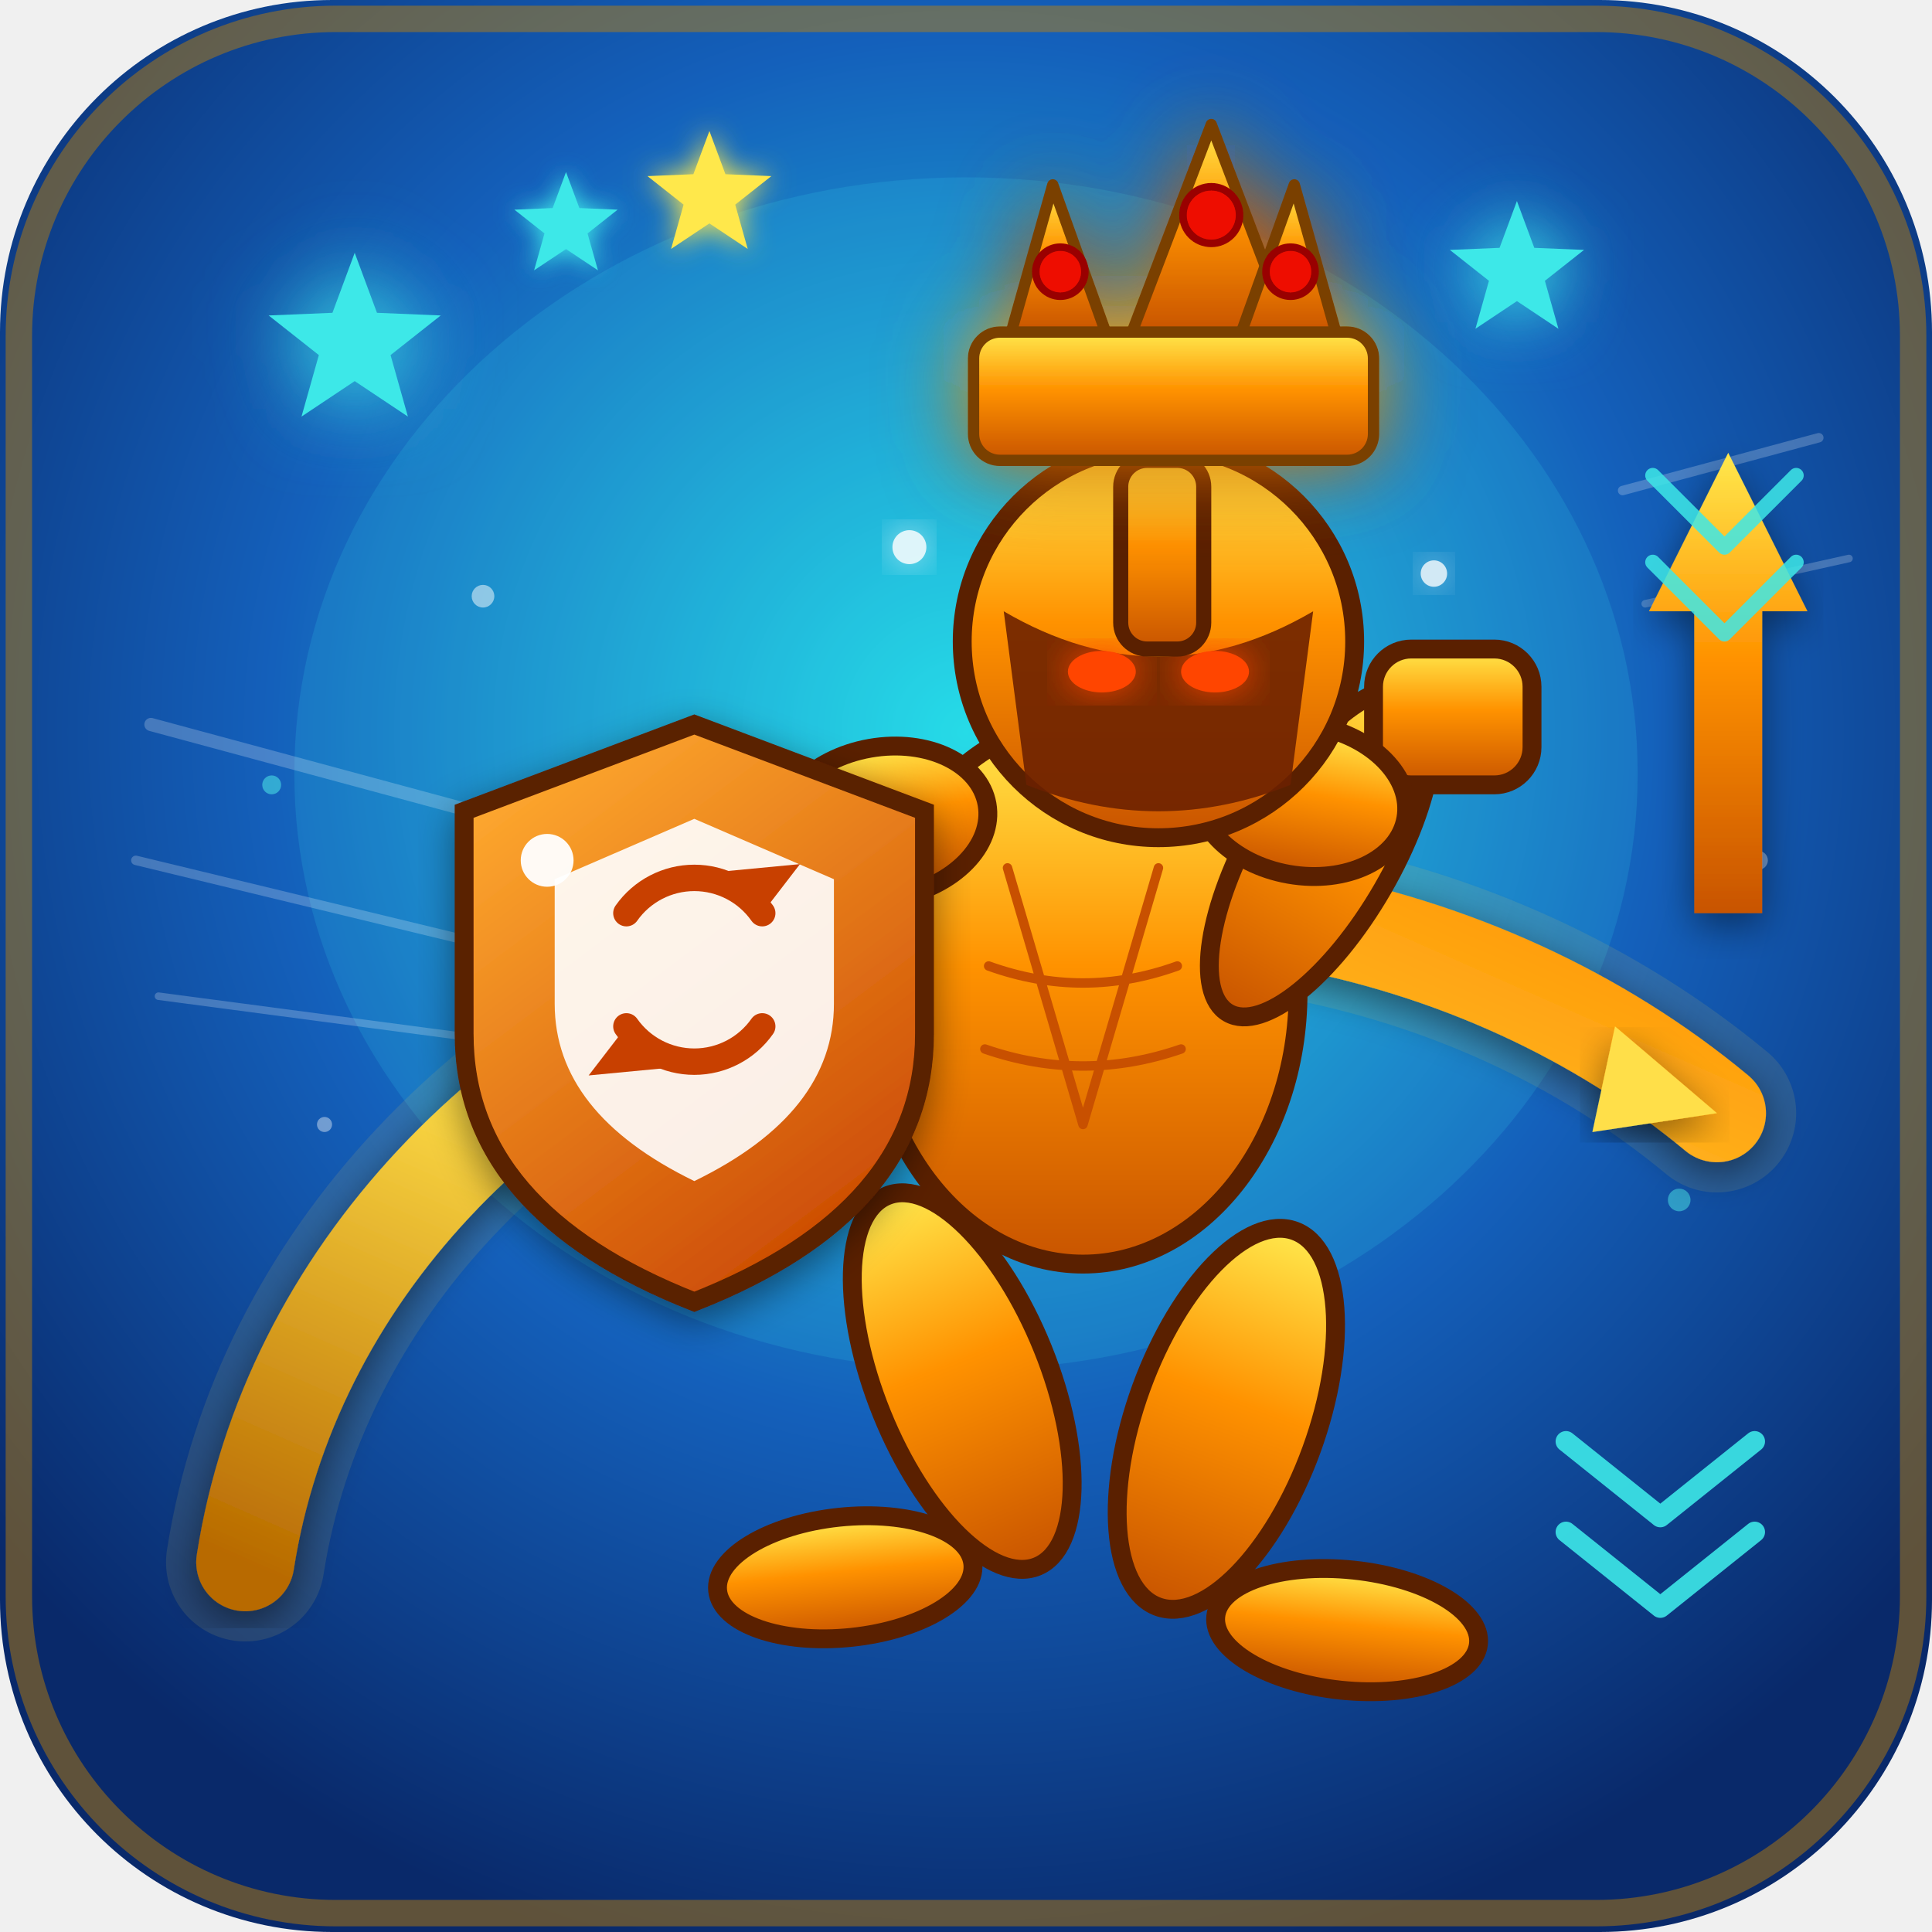
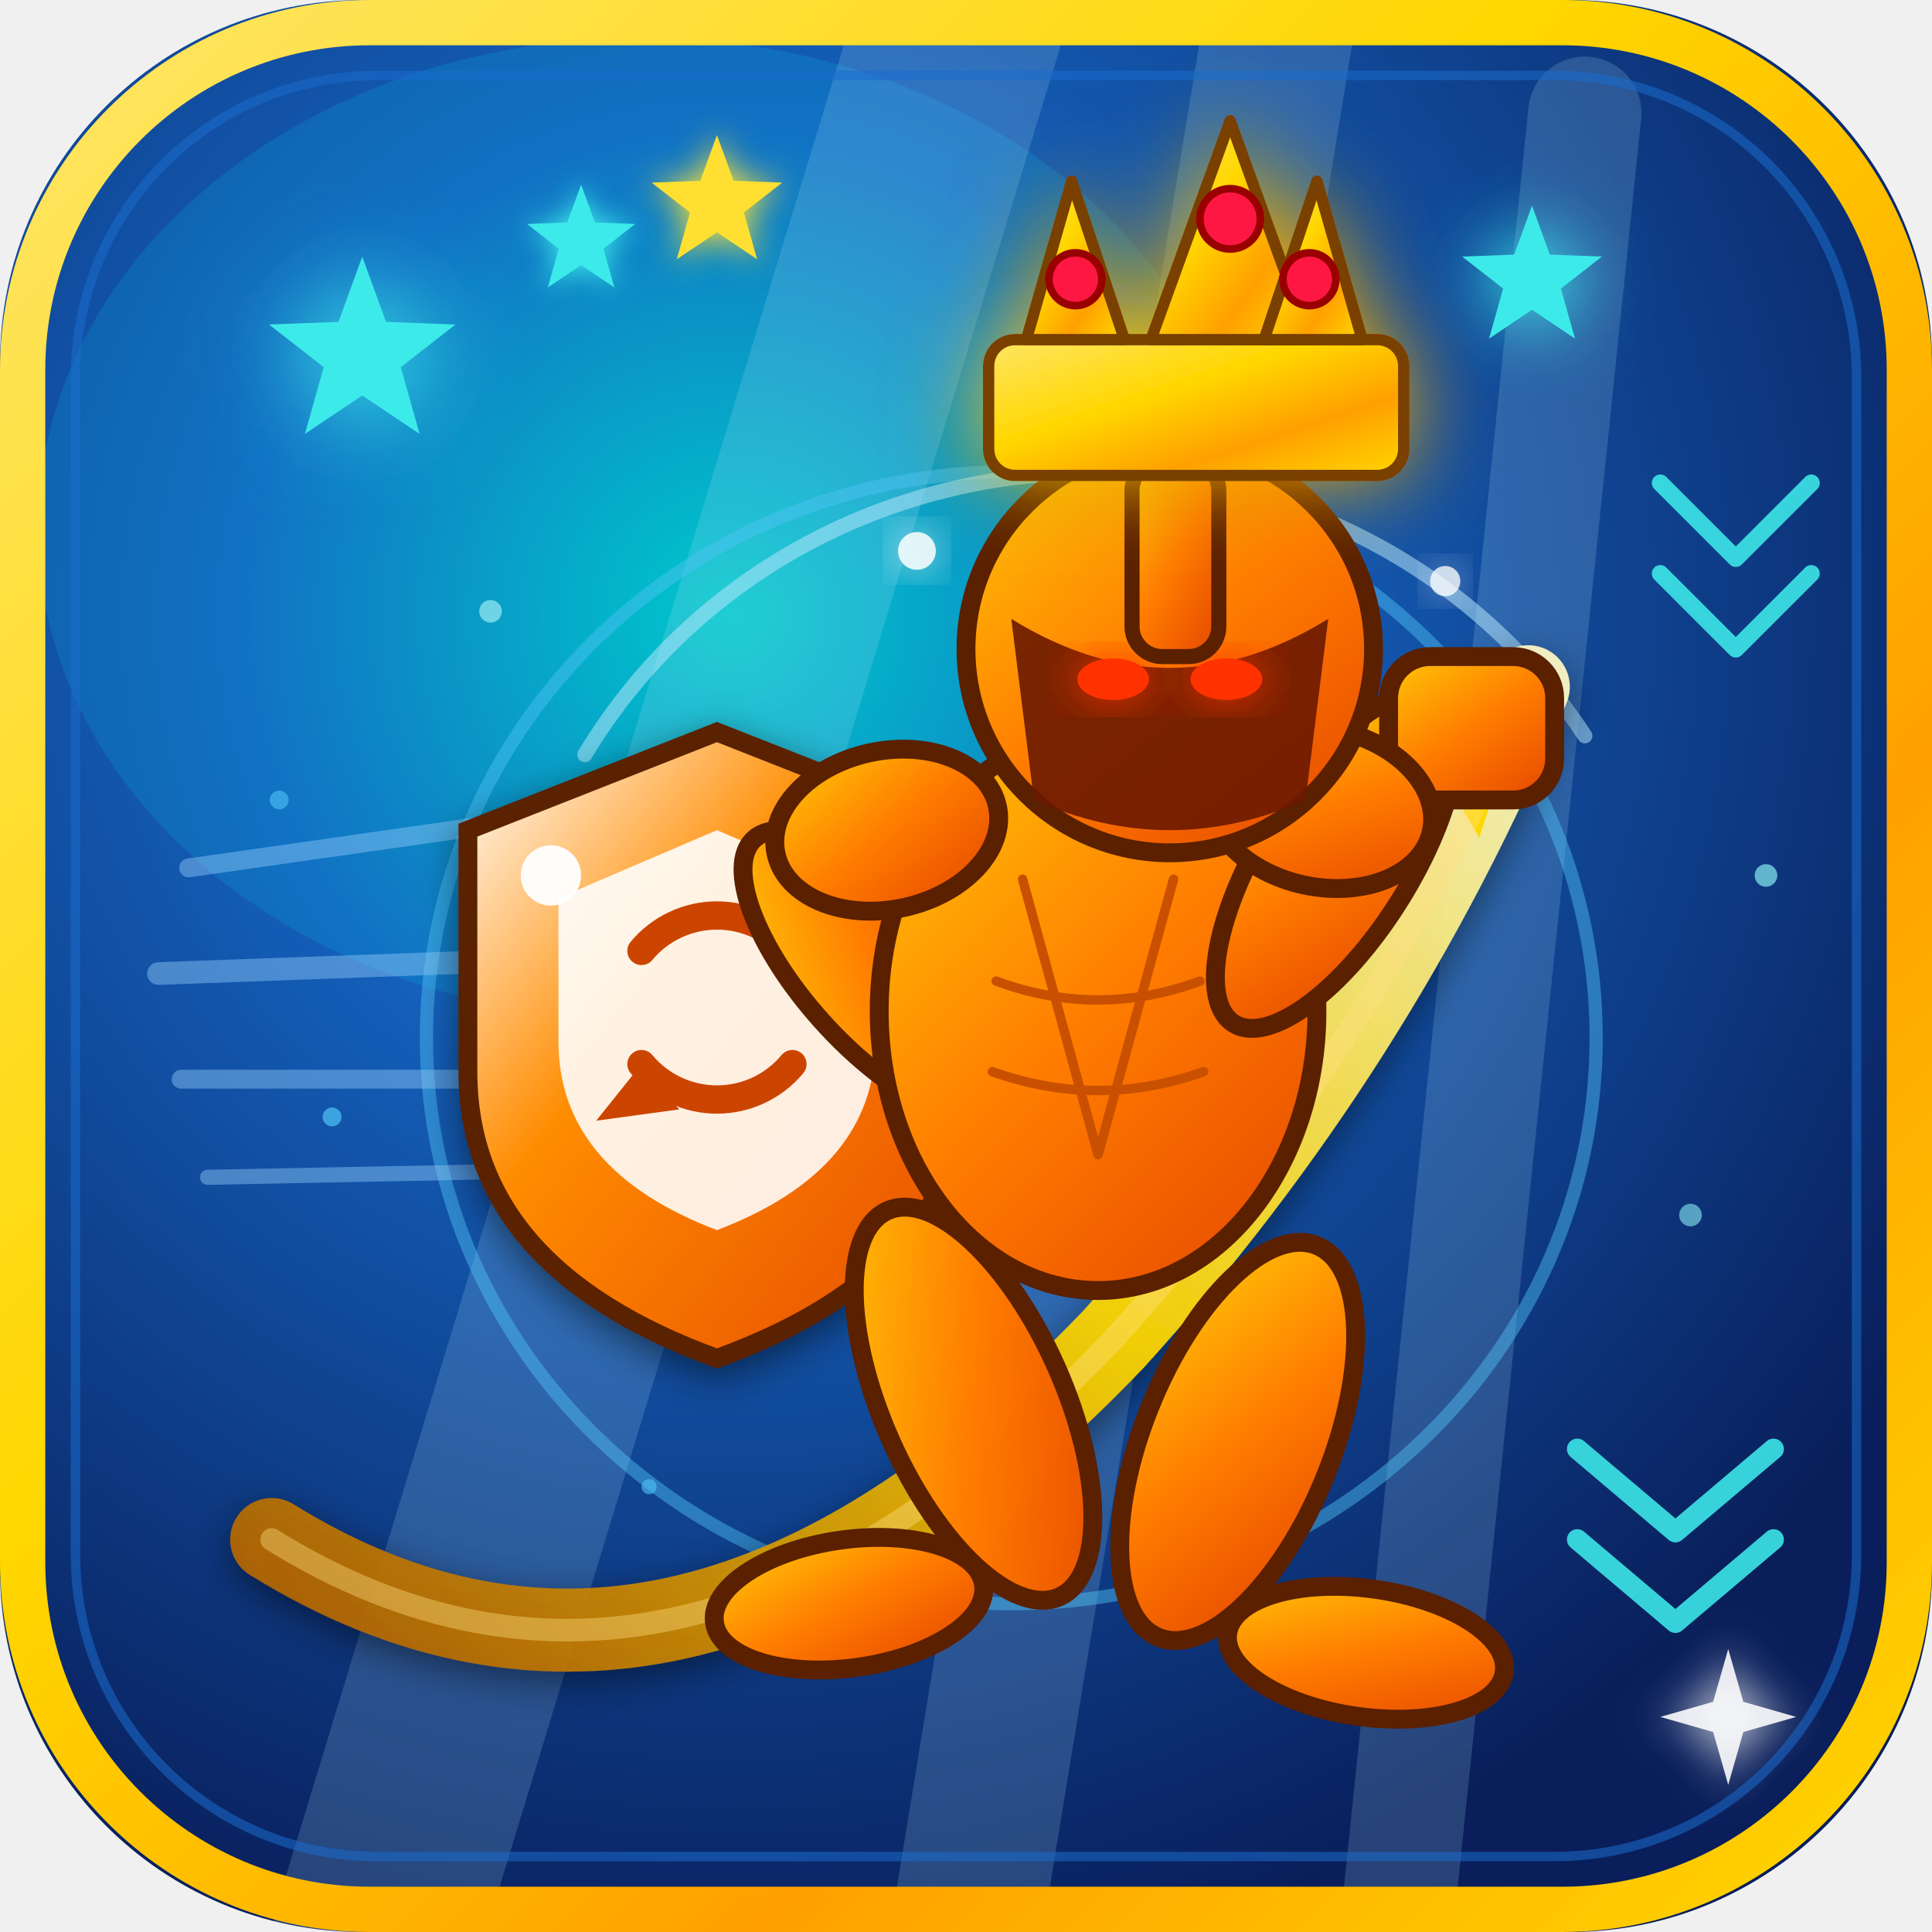
- <svg xmlns="http://www.w3.org/2000/svg" viewBox="0 0 512 512">
+ <svg xmlns="http://www.w3.org/2000/svg" viewBox="0 0 512 512" width="512" height="512">
  <defs>
-     <radialGradient id="bg" cx="50%" cy="38%" r="65%">
-       <stop offset="0%" stop-color="#22d8e5" />
-       <stop offset="55%" stop-color="#1460bb" />
-       <stop offset="100%" stop-color="#09296a" />
+     <radialGradient id="bg" cx="38%" cy="32%" r="72%">
+       <stop offset="0%" stop-color="#00c4c4" />
+       <stop offset="35%" stop-color="#1460bb" />
+       <stop offset="100%" stop-color="#091e5a" />
    </radialGradient>
-     <linearGradient id="gV" x1="0" y1="0" x2="0" y2="1">
-       <stop offset="0%" stop-color="#ffe84c" />
-       <stop offset="45%" stop-color="#ff9200" />
-       <stop offset="100%" stop-color="#c85400" />
+     <linearGradient id="gold" x1="0%" y1="0%" x2="100%" y2="100%">
+       <stop offset="0%" stop-color="#ffe566" />
+       <stop offset="40%" stop-color="#ffd700" />
+       <stop offset="70%" stop-color="#ffa000" />
+       <stop offset="100%" stop-color="#ffd700" />
    </linearGradient>
-     <linearGradient id="gArc" x1="0" y1="1" x2="1" y2="0">
-       <stop offset="0%" stop-color="#b86a00" />
-       <stop offset="45%" stop-color="#ffdf48" />
-       <stop offset="100%" stop-color="#ff9200" />
+     <linearGradient id="warrior" x1="10%" y1="0%" x2="90%" y2="100%">
+       <stop offset="0%" stop-color="#ffc107" />
+       <stop offset="50%" stop-color="#ff7c00" />
+       <stop offset="100%" stop-color="#e64a00" />
    </linearGradient>
-     <linearGradient id="shG" x1="0.2" y1="0" x2="0.8" y2="1">
-       <stop offset="0%" stop-color="#ffaa30" />
-       <stop offset="100%" stop-color="#c84400" />
+     <linearGradient id="shieldG" x1="0%" y1="0%" x2="100%" y2="100%">
+       <stop offset="0%" stop-color="#ffffff" />
+       <stop offset="40%" stop-color="#ff8c00" />
+       <stop offset="100%" stop-color="#e64a00" />
    </linearGradient>
-     <filter id="glow" x="-30%" y="-30%" width="160%" height="160%">
-       <feGaussianBlur stdDeviation="5" result="b" />
+     <linearGradient id="arcG" x1="0%" y1="100%" x2="100%" y2="0%">
+       <stop offset="0%" stop-color="#b06000" />
+       <stop offset="50%" stop-color="#ffd700" />
+       <stop offset="100%" stop-color="#fff9c4" />
+     </linearGradient>
+     <filter id="glow" x="-40%" y="-40%" width="180%" height="180%">
+       <feGaussianBlur stdDeviation="6" result="b" />
      <feMerge>
        <feMergeNode in="b" />
        <feMergeNode in="SourceGraphic" />
      </feMerge>
    </filter>
-     <filter id="sglow" x="-50%" y="-50%" width="200%" height="200%">
-       <feGaussianBlur stdDeviation="11" result="b" />
+     <filter id="sg" x="-50%" y="-50%" width="200%" height="200%">
+       <feGaussianBlur stdDeviation="12" result="b" />
      <feMerge>
        <feMergeNode in="b" />
        <feMergeNode in="SourceGraphic" />
      </feMerge>
    </filter>
-     <filter id="sh">
-       <feDropShadow dx="0" dy="3" stdDeviation="5" flood-color="#000" flood-opacity="0.45" />
+     <filter id="drop">
+       <feDropShadow dx="0" dy="3" stdDeviation="5" flood-color="#000" flood-opacity="0.5" />
    </filter>
+     <clipPath id="clip">
+       <rect width="512" height="512" rx="96" ry="96" />
+     </clipPath>
  </defs>
-   <rect width="512" height="512" rx="88" fill="url(#bg)" />
-   <ellipse cx="256" cy="205" rx="178" ry="158" fill="#3aecf5" opacity="0.13" />
-   <circle cx="128" cy="158" r="3" fill="white" opacity="0.5" />
-   <circle cx="86" cy="298" r="2" fill="white" opacity="0.4" />
-   <circle cx="466" cy="228" r="2.5" fill="white" opacity="0.4" />
-   <circle cx="72" cy="208" r="2.5" fill="#4de8e8" opacity="0.55" />
-   <circle cx="445" cy="318" r="3" fill="#4de8e8" opacity="0.5" />
-   <g opacity="0.22" stroke="white" stroke-linecap="round">
-     <line x1="40" y1="192" x2="188" y2="232" stroke-width="3.5" />
-     <line x1="36" y1="228" x2="160" y2="258" stroke-width="2.5" />
-     <line x1="42" y1="264" x2="163" y2="280" stroke-width="2" />
-     <line x1="430" y1="130" x2="482" y2="116" stroke-width="2.5" />
-     <line x1="436" y1="160" x2="490" y2="148" stroke-width="2" />
+   <g clip-path="url(#clip)">
+     <rect width="512" height="512" fill="url(#bg)" />
+     <ellipse cx="170" cy="140" rx="160" ry="130" fill="#00e5ff" opacity="0.13" />
+     <g opacity="0.18" stroke="#b3e5fc" stroke-linecap="round">
+       <line x1="256" y1="0" x2="100" y2="512" stroke-width="55" />
+       <line x1="340" y1="0" x2="256" y2="512" stroke-width="40" />
+       <line x1="420" y1="30" x2="370" y2="512" stroke-width="30" />
+     </g>
+     <ellipse cx="268" cy="275" rx="155" ry="150" fill="none" stroke="#4fc3f7" stroke-width="3.5" opacity="0.45" />
+     <path d="M 155 200 A 155 150 0 0 1 420 195" fill="none" stroke="#b3e5fc" stroke-width="4" opacity="0.55" stroke-linecap="round" />
+     <g opacity="0.45" stroke="#90caf9" stroke-linecap="round">
+       <line x1="50" y1="230" x2="155" y2="215" stroke-width="5" />
+       <line x1="42" y1="258" x2="152" y2="254" stroke-width="6" />
+       <line x1="48" y1="286" x2="155" y2="286" stroke-width="5" />
+       <line x1="55" y1="312" x2="158" y2="310" stroke-width="4" />
+     </g>
+     <g filter="url(#drop)">
+       <path d="M 72 408 Q 180 475 295 355 Q 365 278 405 182" fill="none" stroke="url(#arcG)" stroke-width="22" stroke-linecap="round" opacity="0.92" />
+       <polygon points="405,182 378,198 392,222" fill="#ffd700" />
+     </g>
+     <path d="M 72 408 Q 180 475 295 355 Q 365 278 405 182" fill="none" stroke="#ffe082" stroke-width="6" stroke-linecap="round" opacity="0.4" />
+     <g transform="translate(190,264)" filter="url(#drop)">
+       <path d="M 0,-70 L 66,-44 L 66,20 Q 66,72 0,96 Q -66,72 -66,20 L -66,-44 Z" fill="url(#shieldG)" stroke="#5a2000" stroke-width="5" />
+       <path d="M 0,-44 L 42,-26 L 42,12 Q 42,46 0,62 Q -42,46 -42,12 L -42,-26 Z" fill="white" opacity="0.88" />
+       <path d="M -20,-12 A 26,26 0 0 1 20,-12" fill="none" stroke="#cc4400" stroke-width="7.5" stroke-linecap="round" />
+       <polygon points="20,-12 32,-27 10,-24" fill="#cc4400" />
+       <path d="M 20,18 A 26,26 0 0 1 -20,18" fill="none" stroke="#cc4400" stroke-width="7.5" stroke-linecap="round" />
+       <polygon points="-20,18 -32,33 -10,30" fill="#cc4400" />
+       <circle cx="-44" cy="-32" r="8" fill="white" opacity="0.95" />
+     </g>
+     <ellipse cx="258" cy="372" rx="24" ry="56" fill="url(#warrior)" stroke="#5a2000" stroke-width="5" transform="rotate(-24,258,372)" />
+     <ellipse cx="225" cy="425" rx="36" ry="17" fill="url(#warrior)" stroke="#5a2000" stroke-width="5" transform="rotate(-8,225,425)" />
+     <ellipse cx="232" cy="258" rx="19" ry="48" fill="url(#warrior)" stroke="#5a2000" stroke-width="5" transform="rotate(-42,232,258)" />
+     <ellipse cx="291" cy="268" rx="58" ry="74" fill="url(#warrior)" stroke="#5a2000" stroke-width="5" />
+     <path d="M 271,233 L 291,306 M 311,233 L 291,306 M 264,260 Q 291,270 318,260 M 263,284 Q 291,294 319,284" fill="none" stroke="#c85000" stroke-width="2.5" stroke-linecap="round" />
+     <ellipse cx="328" cy="382" rx="25" ry="56" fill="url(#warrior)" stroke="#5a2000" stroke-width="5" transform="rotate(22,328,382)" />
+     <ellipse cx="362" cy="438" rx="37" ry="17" fill="url(#warrior)" stroke="#5a2000" stroke-width="5" transform="rotate(8,362,438)" />
+     <ellipse cx="354" cy="228" rx="20" ry="51" fill="url(#warrior)" stroke="#5a2000" stroke-width="5" transform="rotate(32,354,228)" />
+     <rect x="368" y="174" width="44" height="38" rx="11" fill="url(#warrior)" stroke="#5a2000" stroke-width="5" />
+     <ellipse cx="235" cy="220" rx="30" ry="21" fill="url(#warrior)" stroke="#5a2000" stroke-width="5" transform="rotate(-12,235,220)" />
+     <ellipse cx="350" cy="214" rx="30" ry="21" fill="url(#warrior)" stroke="#5a2000" stroke-width="5" transform="rotate(12,350,214)" />
+     <circle cx="310" cy="172" r="54" fill="url(#warrior)" stroke="#5a2000" stroke-width="5" />
+     <path d="M 268,164 Q 310,190 352,164 L 346,212 Q 310,228 274,212 Z" fill="#6a1800" opacity="0.9" />
+     <ellipse cx="295" cy="180" rx="9.5" ry="5.5" fill="#ff3300" filter="url(#glow)" />
+     <ellipse cx="325" cy="180" rx="9.5" ry="5.5" fill="#ff3300" filter="url(#glow)" />
+     <rect x="300" y="122" width="23" height="52" rx="8" fill="url(#warrior)" stroke="#5a2000" stroke-width="4" />
+     <g filter="url(#sg)" fill="url(#gold)" stroke="#7a4000" stroke-width="3" stroke-linejoin="round">
+       <rect x="262" y="90" width="110" height="36" rx="7" />
+       <polygon points="272,90 284,48 298,90" />
+       <polygon points="305,90 326,32 347,90" />
+       <polygon points="335,90 349,48 361,90" />
+     </g>
+     <circle cx="285" cy="74" r="7" fill="#ff1744" stroke="#900" stroke-width="2" />
+     <circle cx="326" cy="58" r="8" fill="#ff1744" stroke="#900" stroke-width="2" />
+     <circle cx="347" cy="74" r="7" fill="#ff1744" stroke="#900" stroke-width="2" />
+     <g transform="translate(96,94)" filter="url(#sg)">
+       <polygon fill="#3deaea" points="0,-26 6.3,-8.7 24.7,-8 10.2,3.3 15.2,21 0,10.8 -15.2,21 -10.2,3.3 -24.7,-8 -6.3,-8.7" />
+     </g>
+     <g transform="translate(154,64) scale(0.58)" filter="url(#glow)">
+       <polygon fill="#3deaea" points="0,-26 6.3,-8.7 24.7,-8 10.2,3.3 15.2,21 0,10.8 -15.2,21 -10.2,3.3 -24.7,-8 -6.3,-8.7" />
+     </g>
+     <g transform="translate(190,54) scale(0.70)" filter="url(#glow)">
+       <polygon fill="#ffe033" points="0,-26 6.3,-8.7 24.7,-8 10.2,3.3 15.2,21 0,10.8 -15.2,21 -10.2,3.3 -24.7,-8 -6.3,-8.7" />
+     </g>
+     <g transform="translate(406,74) scale(0.75)" filter="url(#sg)">
+       <polygon fill="#3deaea" points="0,-26 6.3,-8.7 24.7,-8 10.2,3.3 15.2,21 0,10.8 -15.2,21 -10.2,3.3 -24.7,-8 -6.3,-8.7" />
+     </g>
+     <circle cx="130" cy="162" r="3" fill="#80deea" opacity="0.85" />
+     <circle cx="88" cy="296" r="2.5" fill="#4fc3f7" opacity="0.70" />
+     <circle cx="468" cy="232" r="3" fill="#80deea" opacity="0.75" />
+     <circle cx="74" cy="212" r="2.5" fill="#4fc3f7" opacity="0.60" />
+     <circle cx="448" cy="322" r="3" fill="#80deea" opacity="0.65" />
+     <circle cx="172" cy="394" r="2" fill="#4fc3f7" opacity="0.60" />
+     <g fill="none" stroke="#3deaea" stroke-width="4.5" stroke-linecap="round" stroke-linejoin="round" opacity="0.88">
+       <polyline points="440,128 460,148 480,128" />
+       <polyline points="440,152 460,172 480,152" />
+     </g>
+     <g fill="none" stroke="#3deaea" stroke-width="5.5" stroke-linecap="round" stroke-linejoin="round" opacity="0.88">
+       <polyline points="418,384 444,406 470,384" />
+       <polyline points="418,408 444,430 470,408" />
+     </g>
+     <circle cx="243" cy="146" r="5" fill="white" opacity="0.88" filter="url(#glow)" />
+     <circle cx="383" cy="154" r="4" fill="white" opacity="0.80" filter="url(#glow)" />
+     <g transform="translate(458,455)" filter="url(#glow)">
+       <path d="M 0,-18 L 4,-4 L 18,0 L 4,4 L 0,18 L -4,4 L -18,0 L -4,-4 Z" fill="white" opacity="0.88" />
+     </g>
  </g>
-   <path d="M 65,414 A 232,202 0 0 1 455,295" fill="none" stroke="#ffdf48" stroke-width="42" stroke-linecap="round" opacity="0.11" />
-   <path d="M 65,414 A 232,202 0 0 1 455,295" fill="none" stroke="url(#gArc)" stroke-width="26" stroke-linecap="round" filter="url(#sh)" />
-   <polygon points="455,295 428,272 422,300" fill="#ffdf48" filter="url(#sh)" />
-   <g fill="url(#gV)" filter="url(#sh)" transform="translate(458,162)">
-     <polygon points="0,-42 21,0 9,0 9,80 -9,80 -9,0 -21,0" />
-   </g>
-   <g transform="translate(94,91)" filter="url(#sglow)">
-     <polygon fill="#3de8e8" points="0,-24 5.9,-8.1 22.8,-7.4 9.5,3.1 14.1,19.4 0,10 -14.1,19.4 -9.5,3.1 -22.8,-7.4 -5.9,-8.1" />
-   </g>
-   <g transform="translate(150,60) scale(0.6)" filter="url(#glow)">
-     <polygon fill="#3de8e8" points="0,-24 5.9,-8.1 22.8,-7.4 9.5,3.1 14.1,19.4 0,10 -14.1,19.4 -9.5,3.1 -22.8,-7.4 -5.9,-8.1" />
-   </g>
-   <g transform="translate(188,52) scale(0.72)" filter="url(#glow)">
-     <polygon fill="#ffe84c" points="0,-24 5.9,-8.1 22.8,-7.4 9.5,3.1 14.1,19.4 0,10 -14.1,19.4 -9.5,3.1 -22.8,-7.4 -5.9,-8.1" />
-   </g>
-   <g transform="translate(402,72) scale(0.78)" filter="url(#sglow)">
-     <polygon fill="#3de8e8" points="0,-24 5.9,-8.1 22.8,-7.4 9.5,3.1 14.1,19.4 0,10 -14.1,19.4 -9.5,3.1 -22.8,-7.4 -5.9,-8.1" />
-   </g>
-   <g fill="none" stroke="#3de8e8" stroke-width="4" stroke-linecap="round" stroke-linejoin="round" opacity="0.85">
-     <polyline points="438,126 457,145 476,126" />
-     <polyline points="438,149 457,168 476,149" />
-   </g>
-   <ellipse cx="255" cy="366" rx="23" ry="53" fill="url(#gV)" stroke="#5a2000" stroke-width="5" transform="rotate(-22,255,366)" />
-   <ellipse cx="224" cy="418" rx="34" ry="16" fill="url(#gV)" stroke="#5a2000" stroke-width="5" transform="rotate(-6,224,418)" />
-   <ellipse cx="230" cy="256" rx="18" ry="46" fill="url(#gV)" stroke="#5a2000" stroke-width="5" transform="rotate(-40,230,256)" />
-   <ellipse cx="287" cy="263" rx="57" ry="72" fill="url(#gV)" stroke="#5a2000" stroke-width="5" />
-   <path d="M 267,230 L 287,298 M 307,230 L 287,298 M 262,256 Q 287,265 312,256 M 261,278 Q 287,287 313,278" fill="none" stroke="#c85000" stroke-width="2.5" stroke-linecap="round" />
-   <ellipse cx="325" cy="376" rx="24" ry="53" fill="url(#gV)" stroke="#5a2000" stroke-width="5" transform="rotate(20,325,376)" />
-   <ellipse cx="357" cy="432" rx="35" ry="16" fill="url(#gV)" stroke="#5a2000" stroke-width="5" transform="rotate(6,357,432)" />
-   <ellipse cx="350" cy="226" rx="19" ry="49" fill="url(#gV)" stroke="#5a2000" stroke-width="5" transform="rotate(30,350,226)" />
-   <rect x="364" y="172" width="42" height="36" rx="10" fill="url(#gV)" stroke="#5a2000" stroke-width="5" />
-   <ellipse cx="234" cy="218" rx="28" ry="20" fill="url(#gV)" stroke="#5a2000" stroke-width="5" transform="rotate(-10,234,218)" />
-   <ellipse cx="345" cy="212" rx="28" ry="20" fill="url(#gV)" stroke="#5a2000" stroke-width="5" transform="rotate(10,345,212)" />
-   <g filter="url(#sh)" transform="translate(184,256)">
-     <path d="M 0,-64 L 61,-41 L 61,18 Q 61,65 0,89 Q -61,65 -61,18 L -61,-41 Z" fill="url(#shG)" stroke="#5a2000" stroke-width="5" />
-     <path d="M 0,-39 L 37,-23 L 37,10 Q 37,39 0,57 Q -37,39 -37,10 L -37,-23 Z" fill="white" opacity="0.9" />
-     <path d="M -18,-14 A 22,22 0 0 1 18,-14" fill="none" stroke="#c84000" stroke-width="7" stroke-linecap="round" />
-     <polygon points="18,-14 28,-27 7,-25" fill="#c84000" />
-     <path d="M 18,16 A 22,22 0 0 1 -18,16" fill="none" stroke="#c84000" stroke-width="7" stroke-linecap="round" />
-     <polygon points="-18,16 -28,29 -7,27" fill="#c84000" />
-     <circle cx="-39" cy="-28" r="7" fill="white" opacity="0.95" />
-   </g>
-   <circle cx="307" cy="170" r="52" fill="url(#gV)" stroke="#5a2000" stroke-width="5" />
-   <path d="M 266,162 Q 307,186 348,162 L 342,208 Q 307,222 272,208 Z" fill="#6a2000" opacity="0.88" />
-   <ellipse cx="292" cy="178" rx="9" ry="5.5" fill="#ff4400" filter="url(#glow)" />
-   <ellipse cx="322" cy="178" rx="9" ry="5.5" fill="#ff4400" filter="url(#glow)" />
-   <rect x="297" y="122" width="22" height="50" rx="7" fill="url(#gV)" stroke="#5a2000" stroke-width="4" />
-   <g filter="url(#sglow)" fill="url(#gV)" stroke="#7a4000" stroke-width="3" stroke-linejoin="round">
-     <rect x="258" y="88" width="106" height="34" rx="7" />
-     <polygon points="268,88 279,49 293,88" />
-     <polygon points="300,88 321,33 342,88" />
-     <polygon points="329,88 343,49 354,88" />
-     <circle cx="281" cy="72" r="6.5" fill="#ee1100" stroke="#900" stroke-width="2" />
-     <circle cx="321" cy="57" r="7.5" fill="#ee1100" stroke="#900" stroke-width="2" />
-     <circle cx="342" cy="72" r="6.5" fill="#ee1100" stroke="#900" stroke-width="2" />
-   </g>
-   <g fill="none" stroke="#3de8e8" stroke-width="5.5" stroke-linecap="round" stroke-linejoin="round" opacity="0.9">
-     <polyline points="415,382 440,402 465,382" />
-     <polyline points="415,406 440,426 465,406" />
-   </g>
-   <circle cx="241" cy="145" r="4.5" fill="white" opacity="0.85" filter="url(#glow)" />
-   <circle cx="380" cy="152" r="3.5" fill="white" opacity="0.8" filter="url(#glow)" />
-   <rect x="5" y="5" width="502" height="502" rx="84" fill="none" stroke="#c88200" stroke-width="7" opacity="0.45" />
+   <rect x="6" y="6" width="500" height="500" rx="92" ry="92" fill="none" stroke="url(#gold)" stroke-width="12" />
+   <rect x="20" y="20" width="472" height="472" rx="80" ry="80" fill="none" stroke="#1a6bcc" stroke-width="2.5" opacity="0.55" />
</svg>
